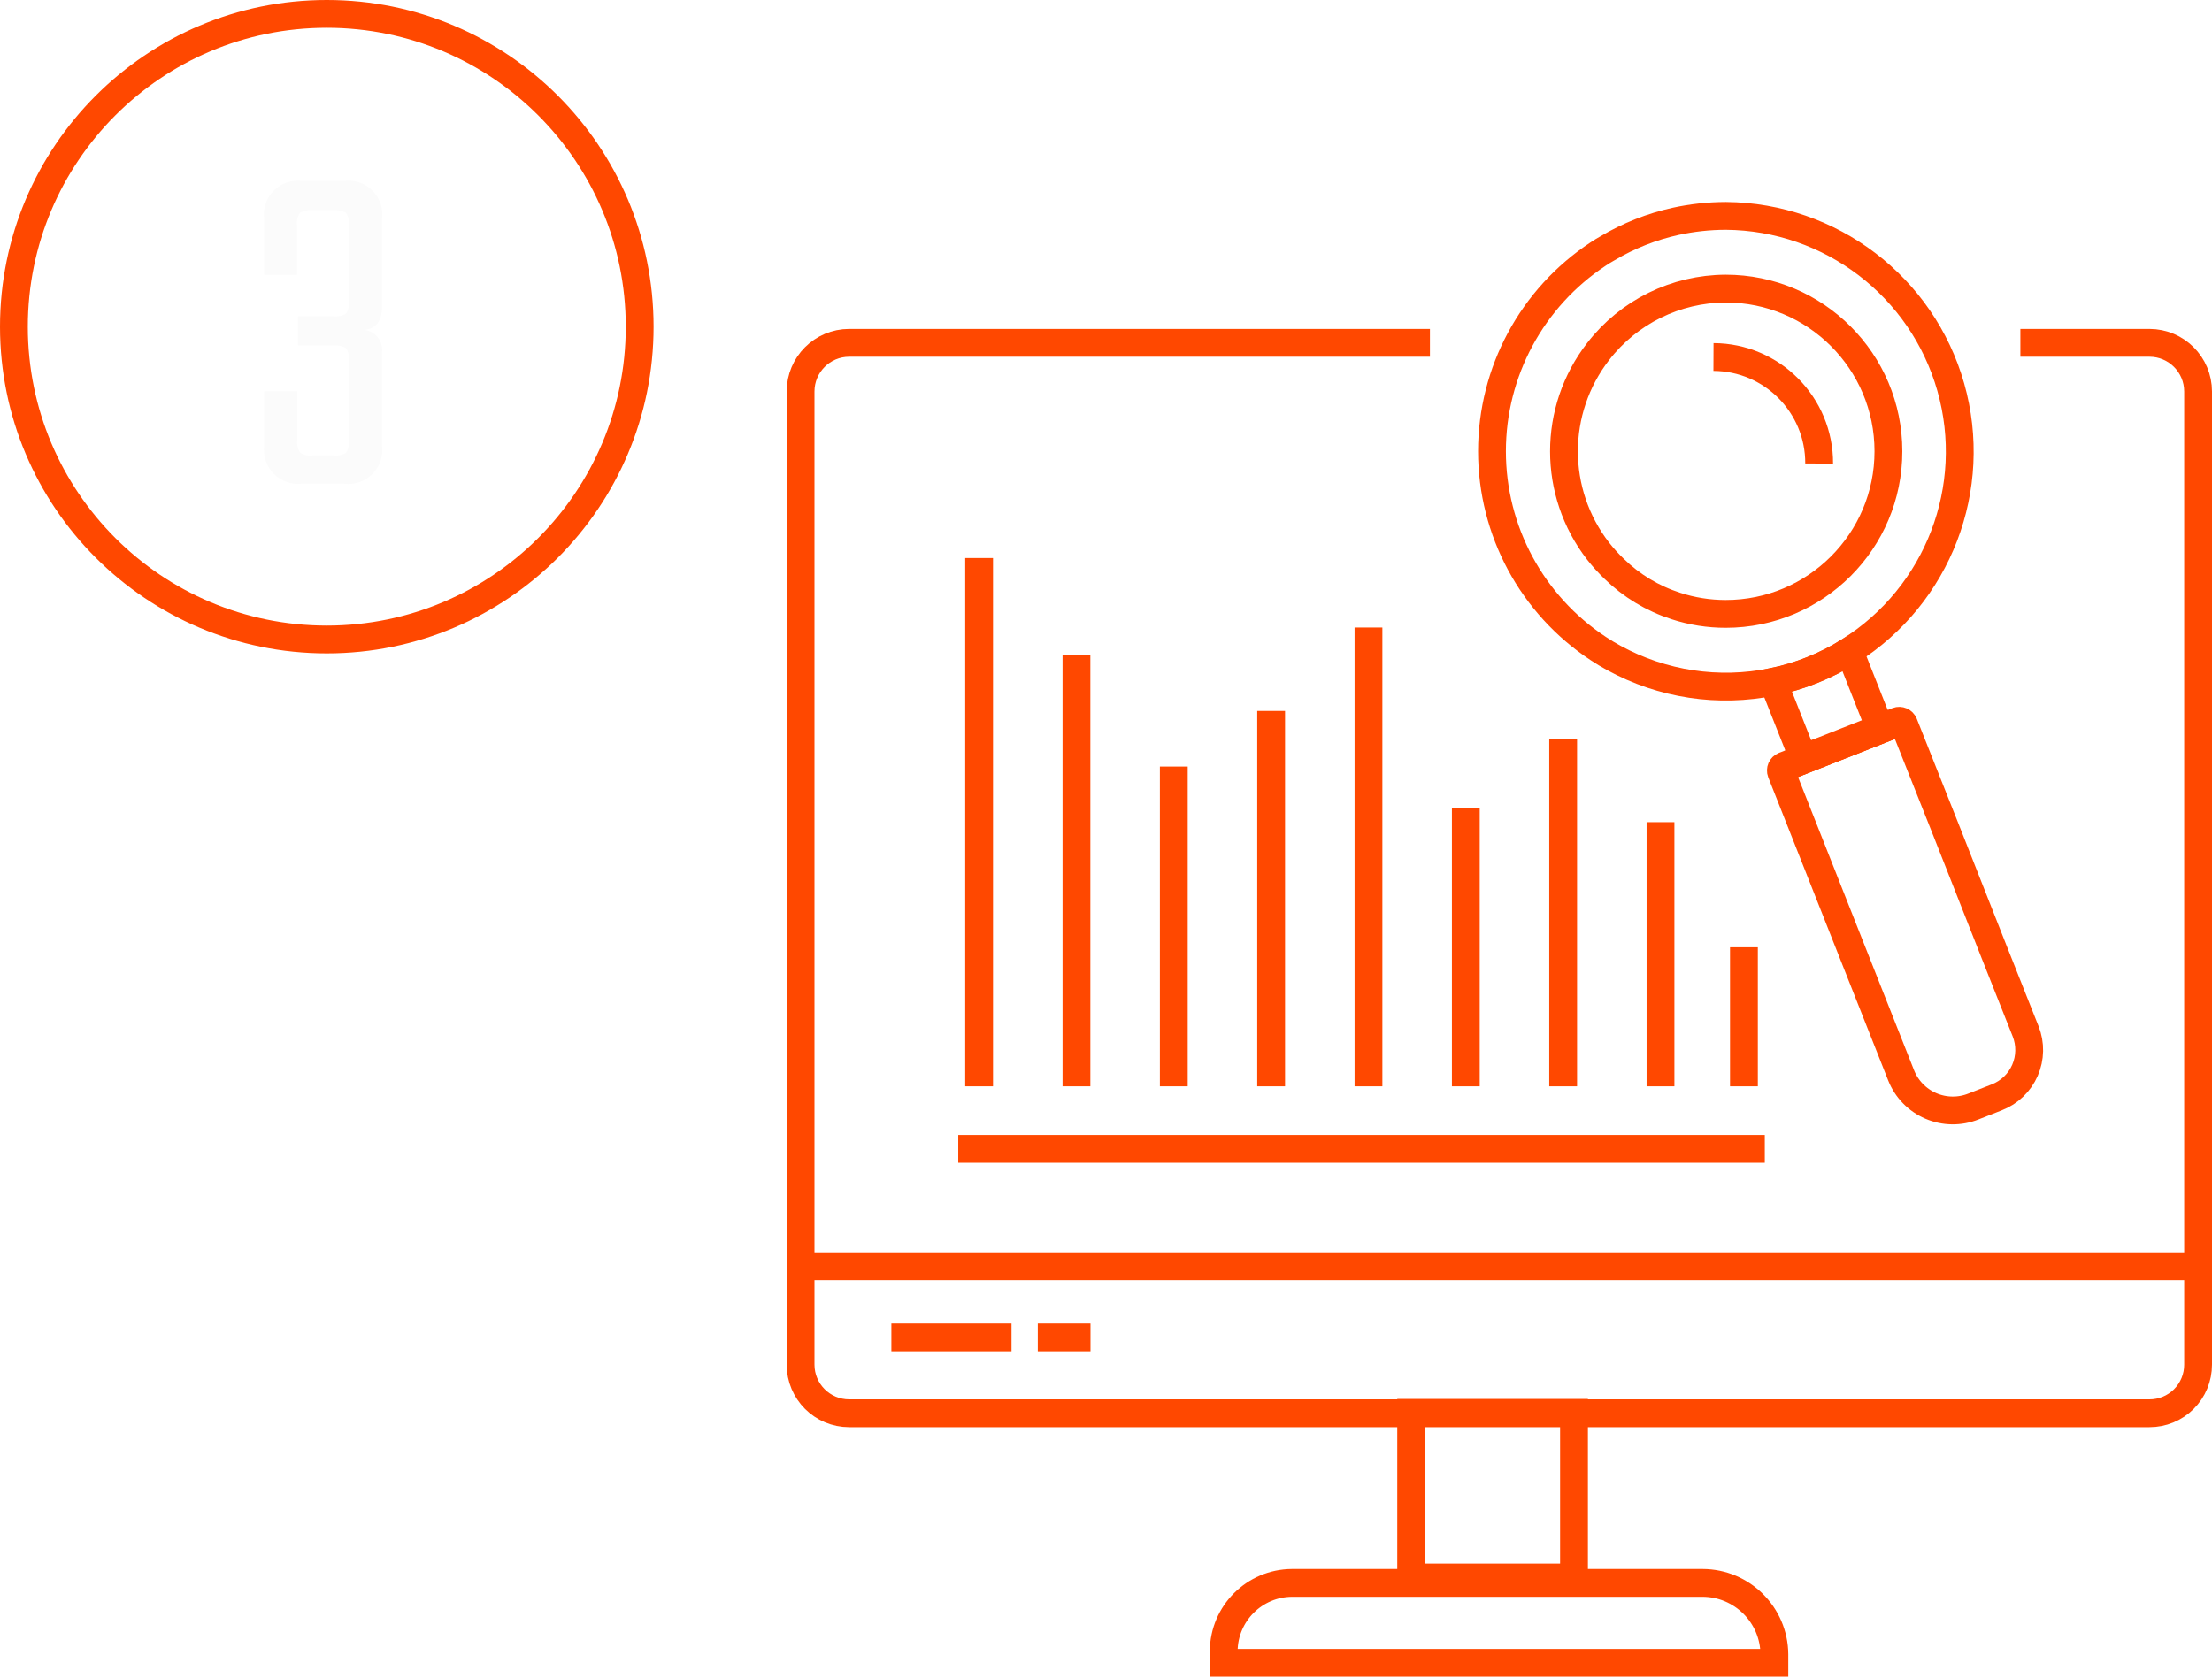
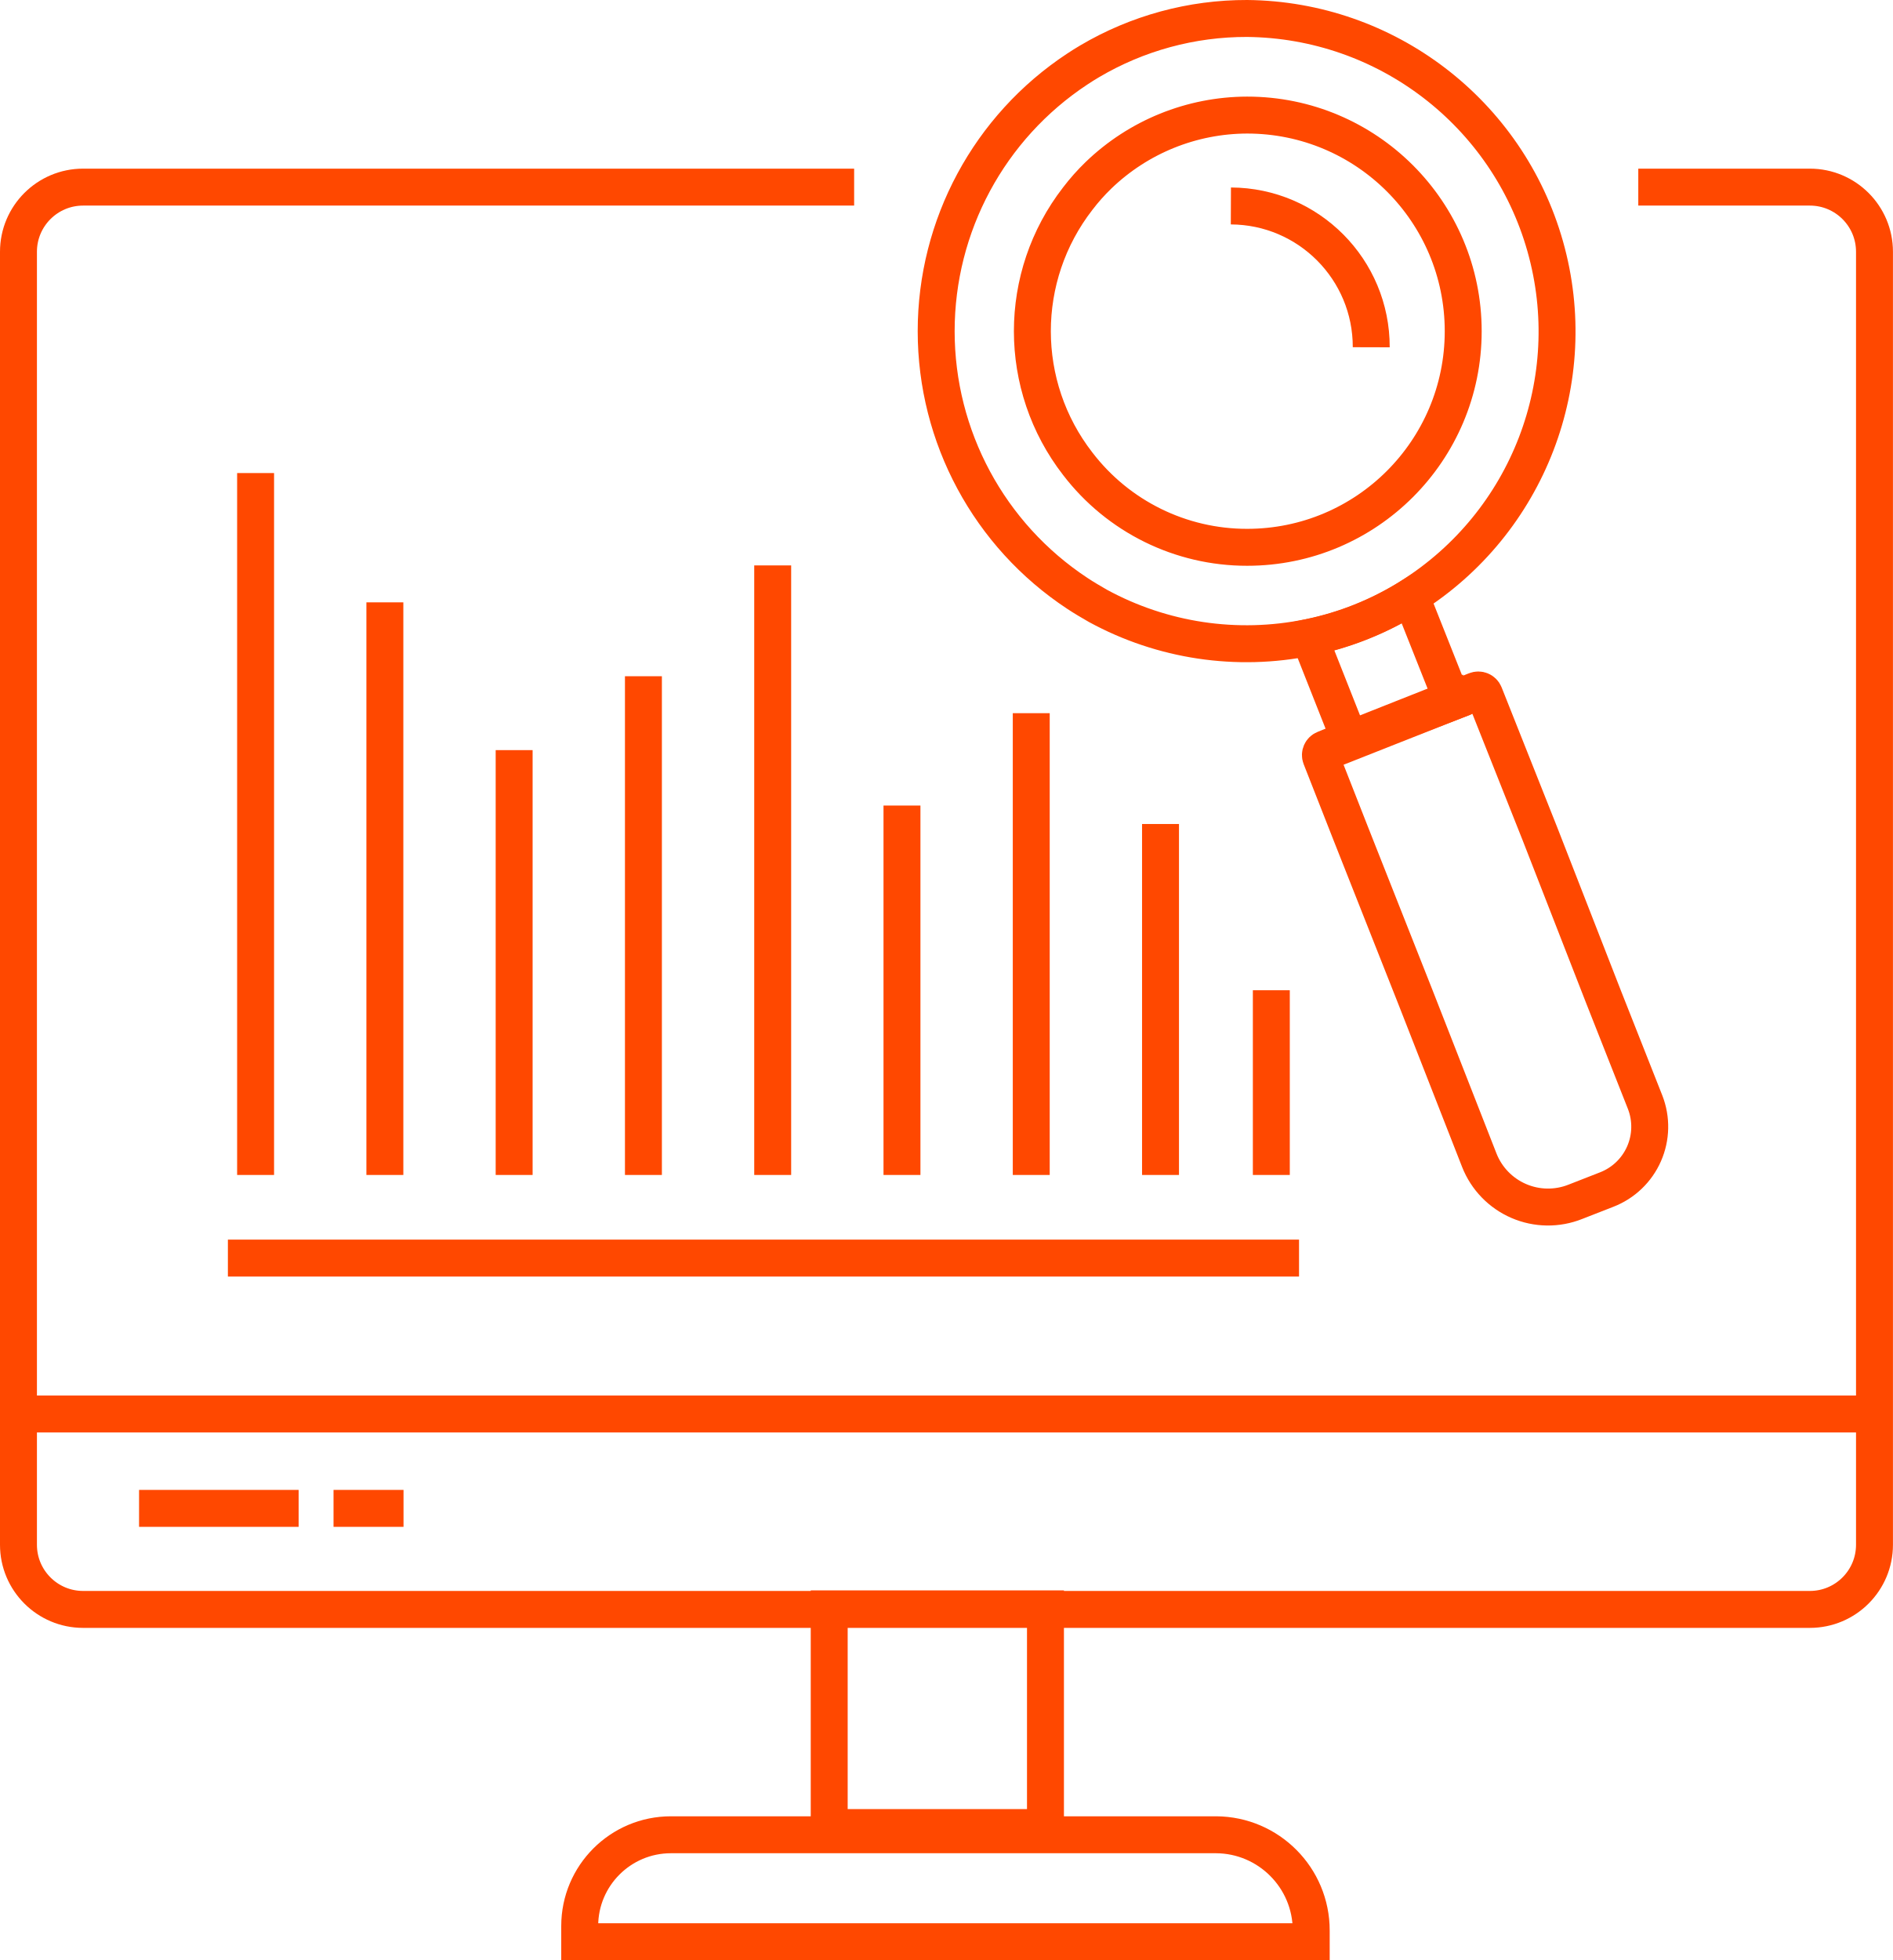
- <svg xmlns="http://www.w3.org/2000/svg" viewBox="0 0 159.07 120.65">
+ <svg xmlns="http://www.w3.org/2000/svg" viewBox="0 0 102.5 106.11">
  <defs>
-     <style>.b5570ae9-24a2-49fb-a6d8-3dd26850b8d3{fill:none;stroke:#ff4800;stroke-miterlimit:10;stroke-width:2px;}.f834f8f1-9fcd-430b-8091-5537d5923a78{fill:#fbfbfb;}</style>
+     <style>.a14e6146-665a-4fba-98c9-b79e3f0c0e29{fill:none;stroke:#ff4800;stroke-miterlimit:10;stroke-width:2px;}</style>
  </defs>
-   <g id="a01e5192-34da-48f0-9275-23bf0b18f37e" data-name="Ebene 2">
-     <g id="e570a1cd-c09f-4b57-ace3-d6bc6c53fe6b" data-name="Ebene 10">
-       <path class="b5570ae9-24a2-49fb-a6d8-3dd26850b8d3" d="M102.83,24.66H61.07a3.5,3.5,0,0,0-3.5,3.5v70a3.5,3.5,0,0,0,3.5,3.5h93.5a3.49,3.49,0,0,0,3.5-3.5v-70a3.5,3.5,0,0,0-3.5-3.5h-9.28" />
-       <rect class="b5570ae9-24a2-49fb-a6d8-3dd26850b8d3" x="101.48" y="101.63" width="11.71" height="11.84" />
-       <path class="b5570ae9-24a2-49fb-a6d8-3dd26850b8d3" d="M92.91,113.86h29.52A5.18,5.18,0,0,1,127.6,119v.61a0,0,0,0,1,0,0H88a0,0,0,0,1,0,0v-.85A4.94,4.94,0,0,1,92.91,113.86Z" />
-       <line class="b5570ae9-24a2-49fb-a6d8-3dd26850b8d3" x1="58.16" y1="91.08" x2="158.14" y2="91.08" />
-       <line class="b5570ae9-24a2-49fb-a6d8-3dd26850b8d3" x1="74.63" y1="96.2" x2="78.42" y2="96.2" />
-       <line class="b5570ae9-24a2-49fb-a6d8-3dd26850b8d3" x1="64.1" y1="96.2" x2="72.74" y2="96.2" />
-       <path class="b5570ae9-24a2-49fb-a6d8-3dd26850b8d3" d="M123.22,25.68a7.63,7.63,0,0,1,7.6,7.66" />
-       <path class="b5570ae9-24a2-49fb-a6d8-3dd26850b8d3" d="M135.21,52.5l-5.52,2.17,0-.11-2.18-5.51A16.73,16.73,0,0,0,133,46.84l2.19,5.54Z" />
-       <path class="b5570ae9-24a2-49fb-a6d8-3dd26850b8d3" d="M143.6,78.93l-1.68.66a4,4,0,0,1-5.21-2.25l-3.49-8.82-3.52-8.9-1.61-4.07a.36.36,0,0,1,.2-.46l1.36-.53,0,.11,5.52-2.17,0-.12,1.28-.51a.36.36,0,0,1,.46.2l3,7.55,3.51,8.9,2.25,5.67A3.65,3.65,0,0,1,143.6,78.93Z" />
-       <polygon class="b5570ae9-24a2-49fb-a6d8-3dd26850b8d3" points="135.21 52.5 129.69 54.67 129.65 54.56 135.17 52.38 135.21 52.5" />
-       <path class="b5570ae9-24a2-49fb-a6d8-3dd26850b8d3" d="M124.1,15.53a17,17,0,0,0-3.59.39,16.51,16.51,0,0,0-4.91,1.94c-.23.13-.45.26-.67.41a17,17,0,0,0,0,28.38c.36.24.74.47,1.13.68a16.76,16.76,0,0,0,11.41,1.72A16.54,16.54,0,0,0,133,46.83a16.95,16.95,0,0,0-8.88-31.3Zm0,28.63a11.53,11.53,0,0,1-3.59-.57,11.33,11.33,0,0,1-4.45-2.69,12.14,12.14,0,0,1-1.13-1.25,11.72,11.72,0,0,1,0-14.37,11.64,11.64,0,0,1,9.17-4.52,11.7,11.7,0,0,1,0,23.4Z" />
-       <line class="b5570ae9-24a2-49fb-a6d8-3dd26850b8d3" x1="70.41" y1="78.14" x2="70.41" y2="40.14" />
-       <line class="b5570ae9-24a2-49fb-a6d8-3dd26850b8d3" x1="77.41" y1="78.14" x2="77.41" y2="47.14" />
-       <line class="b5570ae9-24a2-49fb-a6d8-3dd26850b8d3" x1="68.91" y1="82.64" x2="126.91" y2="82.64" />
-       <line class="b5570ae9-24a2-49fb-a6d8-3dd26850b8d3" x1="84.41" y1="78.14" x2="84.41" y2="55.14" />
-       <line class="b5570ae9-24a2-49fb-a6d8-3dd26850b8d3" x1="91.41" y1="78.14" x2="91.41" y2="51.14" />
-       <line class="b5570ae9-24a2-49fb-a6d8-3dd26850b8d3" x1="98.41" y1="78.14" x2="98.41" y2="45.14" />
-       <line class="b5570ae9-24a2-49fb-a6d8-3dd26850b8d3" x1="105.41" y1="78.14" x2="105.41" y2="58.14" />
-       <line class="b5570ae9-24a2-49fb-a6d8-3dd26850b8d3" x1="112.41" y1="78.14" x2="112.41" y2="53.14" />
-       <line class="b5570ae9-24a2-49fb-a6d8-3dd26850b8d3" x1="119.41" y1="78.14" x2="119.41" y2="59.14" />
-       <line class="b5570ae9-24a2-49fb-a6d8-3dd26850b8d3" x1="125.41" y1="78.14" x2="125.41" y2="68.14" />
-     </g>
-     <g id="e9964f73-87a5-4c65-a7bc-d4c40d1f2865" data-name="Ebene 2">
-       <circle class="b5570ae9-24a2-49fb-a6d8-3dd26850b8d3" cx="23.5" cy="23.5" r="22.5" />
-     </g>
-     <g id="ba9e90f0-0089-4fa9-afa7-c372eb7ca3cd" data-name="Ebene 7">
-       <path class="f834f8f1-9fcd-430b-8091-5537d5923a78" d="M21.36,16.21v3.57H19v-4a2.44,2.44,0,0,1,2.76-2.76h2.94a2.44,2.44,0,0,1,2.77,2.76v6.27c0,1.05-.43,1.61-1.3,1.68a1.45,1.45,0,0,1,1.3,1.64v6.65a2.45,2.45,0,0,1-2.77,2.77H21.74A2.45,2.45,0,0,1,19,32.06V28.14h2.38v3.54a1.28,1.28,0,0,0,.21.89,1.35,1.35,0,0,0,.87.19H24a1.37,1.37,0,0,0,.88-.19,1.28,1.28,0,0,0,.21-.89V25.94a1.3,1.3,0,0,0-.21-.9,1.44,1.44,0,0,0-.88-.19H21.43v-2.1H24a1.37,1.37,0,0,0,.88-.19,1.28,1.28,0,0,0,.21-.89V16.21a1.3,1.3,0,0,0-.21-.9,1.44,1.44,0,0,0-.88-.19H22.44a1.42,1.42,0,0,0-.87.19A1.3,1.3,0,0,0,21.36,16.21Z" />
+   <g id="bb7d96cd-fa63-4273-a6fe-df4b5258698b" data-name="Ebene 2">
+     <g id="e0e4294e-0027-44c3-89c7-3eaa5312b513" data-name="Ebene 10">
+       <path class="a14e6146-665a-4fba-98c9-b79e3f0c0e29" d="M46.25,10.13H4.5A3.5,3.5,0,0,0,1,13.63v70a3.5,3.5,0,0,0,3.5,3.5H98a3.5,3.5,0,0,0,3.5-3.5v-70a3.5,3.5,0,0,0-3.5-3.5H88.71" />
+       <rect class="a14e6146-665a-4fba-98c9-b79e3f0c0e29" x="44.9" y="87.1" width="11.71" height="11.84" />
+       <path class="a14e6146-665a-4fba-98c9-b79e3f0c0e29" d="M36.33,99.33H65.85A5.18,5.18,0,0,1,71,104.51v.61a0,0,0,0,1,0,0H31.39a0,0,0,0,1,0,0v-.85A4.94,4.94,0,0,1,36.33,99.33Z" />
+       <line class="a14e6146-665a-4fba-98c9-b79e3f0c0e29" x1="1.59" y1="76.55" x2="101.57" y2="76.55" />
+       <line class="a14e6146-665a-4fba-98c9-b79e3f0c0e29" x1="18.06" y1="81.66" x2="21.85" y2="81.66" />
+       <line class="a14e6146-665a-4fba-98c9-b79e3f0c0e29" x1="7.53" y1="81.66" x2="16.17" y2="81.66" />
+       <path class="a14e6146-665a-4fba-98c9-b79e3f0c0e29" d="M66.65,11.15a7.63,7.63,0,0,1,7.6,7.65" />
+       <path class="a14e6146-665a-4fba-98c9-b79e3f0c0e29" d="M78.64,38l-5.52,2.18L73.07,40,70.9,34.51a16.55,16.55,0,0,0,5.5-2.21l2.2,5.54Z" />
+       <path class="a14e6146-665a-4fba-98c9-b79e3f0c0e29" d="M87,64.4l-1.69.66a4,4,0,0,1-5.21-2.25L76.65,54l-3.52-8.9L71.52,41a.35.35,0,0,1,.2-.45L73.07,40l.05.11L78.64,38l0-.12,1.27-.5a.36.36,0,0,1,.47.2l3,7.55L86.84,54l2.24,5.67A3.65,3.65,0,0,1,87,64.4Z" />
+       <polygon class="a14e6146-665a-4fba-98c9-b79e3f0c0e29" points="78.64 37.96 73.12 40.14 73.07 40.03 78.6 37.84 78.64 37.96" />
+       <path class="a14e6146-665a-4fba-98c9-b79e3f0c0e29" d="M67.53,1A16.68,16.68,0,0,0,59,3.32c-.23.14-.45.27-.67.42a17,17,0,0,0,0,28.38c.36.24.74.46,1.12.68a16.81,16.81,0,0,0,11.41,1.71,16.66,16.66,0,0,0,5.52-2.21A16.95,16.95,0,0,0,67.53,1Zm0,28.63a11.53,11.53,0,0,1-9.17-4.52,11.71,11.71,0,0,1,0-14.36,11.2,11.2,0,0,1,1.12-1.26,11.64,11.64,0,0,1,8.05-3.26,11.7,11.7,0,0,1,0,23.4Z" />
+       <line class="a14e6146-665a-4fba-98c9-b79e3f0c0e29" x1="13.84" y1="63.61" x2="13.84" y2="25.61" />
+       <line class="a14e6146-665a-4fba-98c9-b79e3f0c0e29" x1="20.84" y1="63.61" x2="20.84" y2="32.61" />
+       <line class="a14e6146-665a-4fba-98c9-b79e3f0c0e29" x1="12.34" y1="68.11" x2="70.34" y2="68.11" />
+       <line class="a14e6146-665a-4fba-98c9-b79e3f0c0e29" x1="27.84" y1="63.61" x2="27.84" y2="40.61" />
+       <line class="a14e6146-665a-4fba-98c9-b79e3f0c0e29" x1="34.84" y1="63.61" x2="34.84" y2="36.61" />
+       <line class="a14e6146-665a-4fba-98c9-b79e3f0c0e29" x1="41.84" y1="63.61" x2="41.84" y2="30.61" />
+       <line class="a14e6146-665a-4fba-98c9-b79e3f0c0e29" x1="48.84" y1="63.61" x2="48.84" y2="43.61" />
+       <line class="a14e6146-665a-4fba-98c9-b79e3f0c0e29" x1="55.84" y1="63.61" x2="55.84" y2="38.61" />
+       <line class="a14e6146-665a-4fba-98c9-b79e3f0c0e29" x1="62.84" y1="63.61" x2="62.84" y2="44.61" />
+       <line class="a14e6146-665a-4fba-98c9-b79e3f0c0e29" x1="68.84" y1="63.61" x2="68.84" y2="53.61" />
    </g>
  </g>
</svg>
